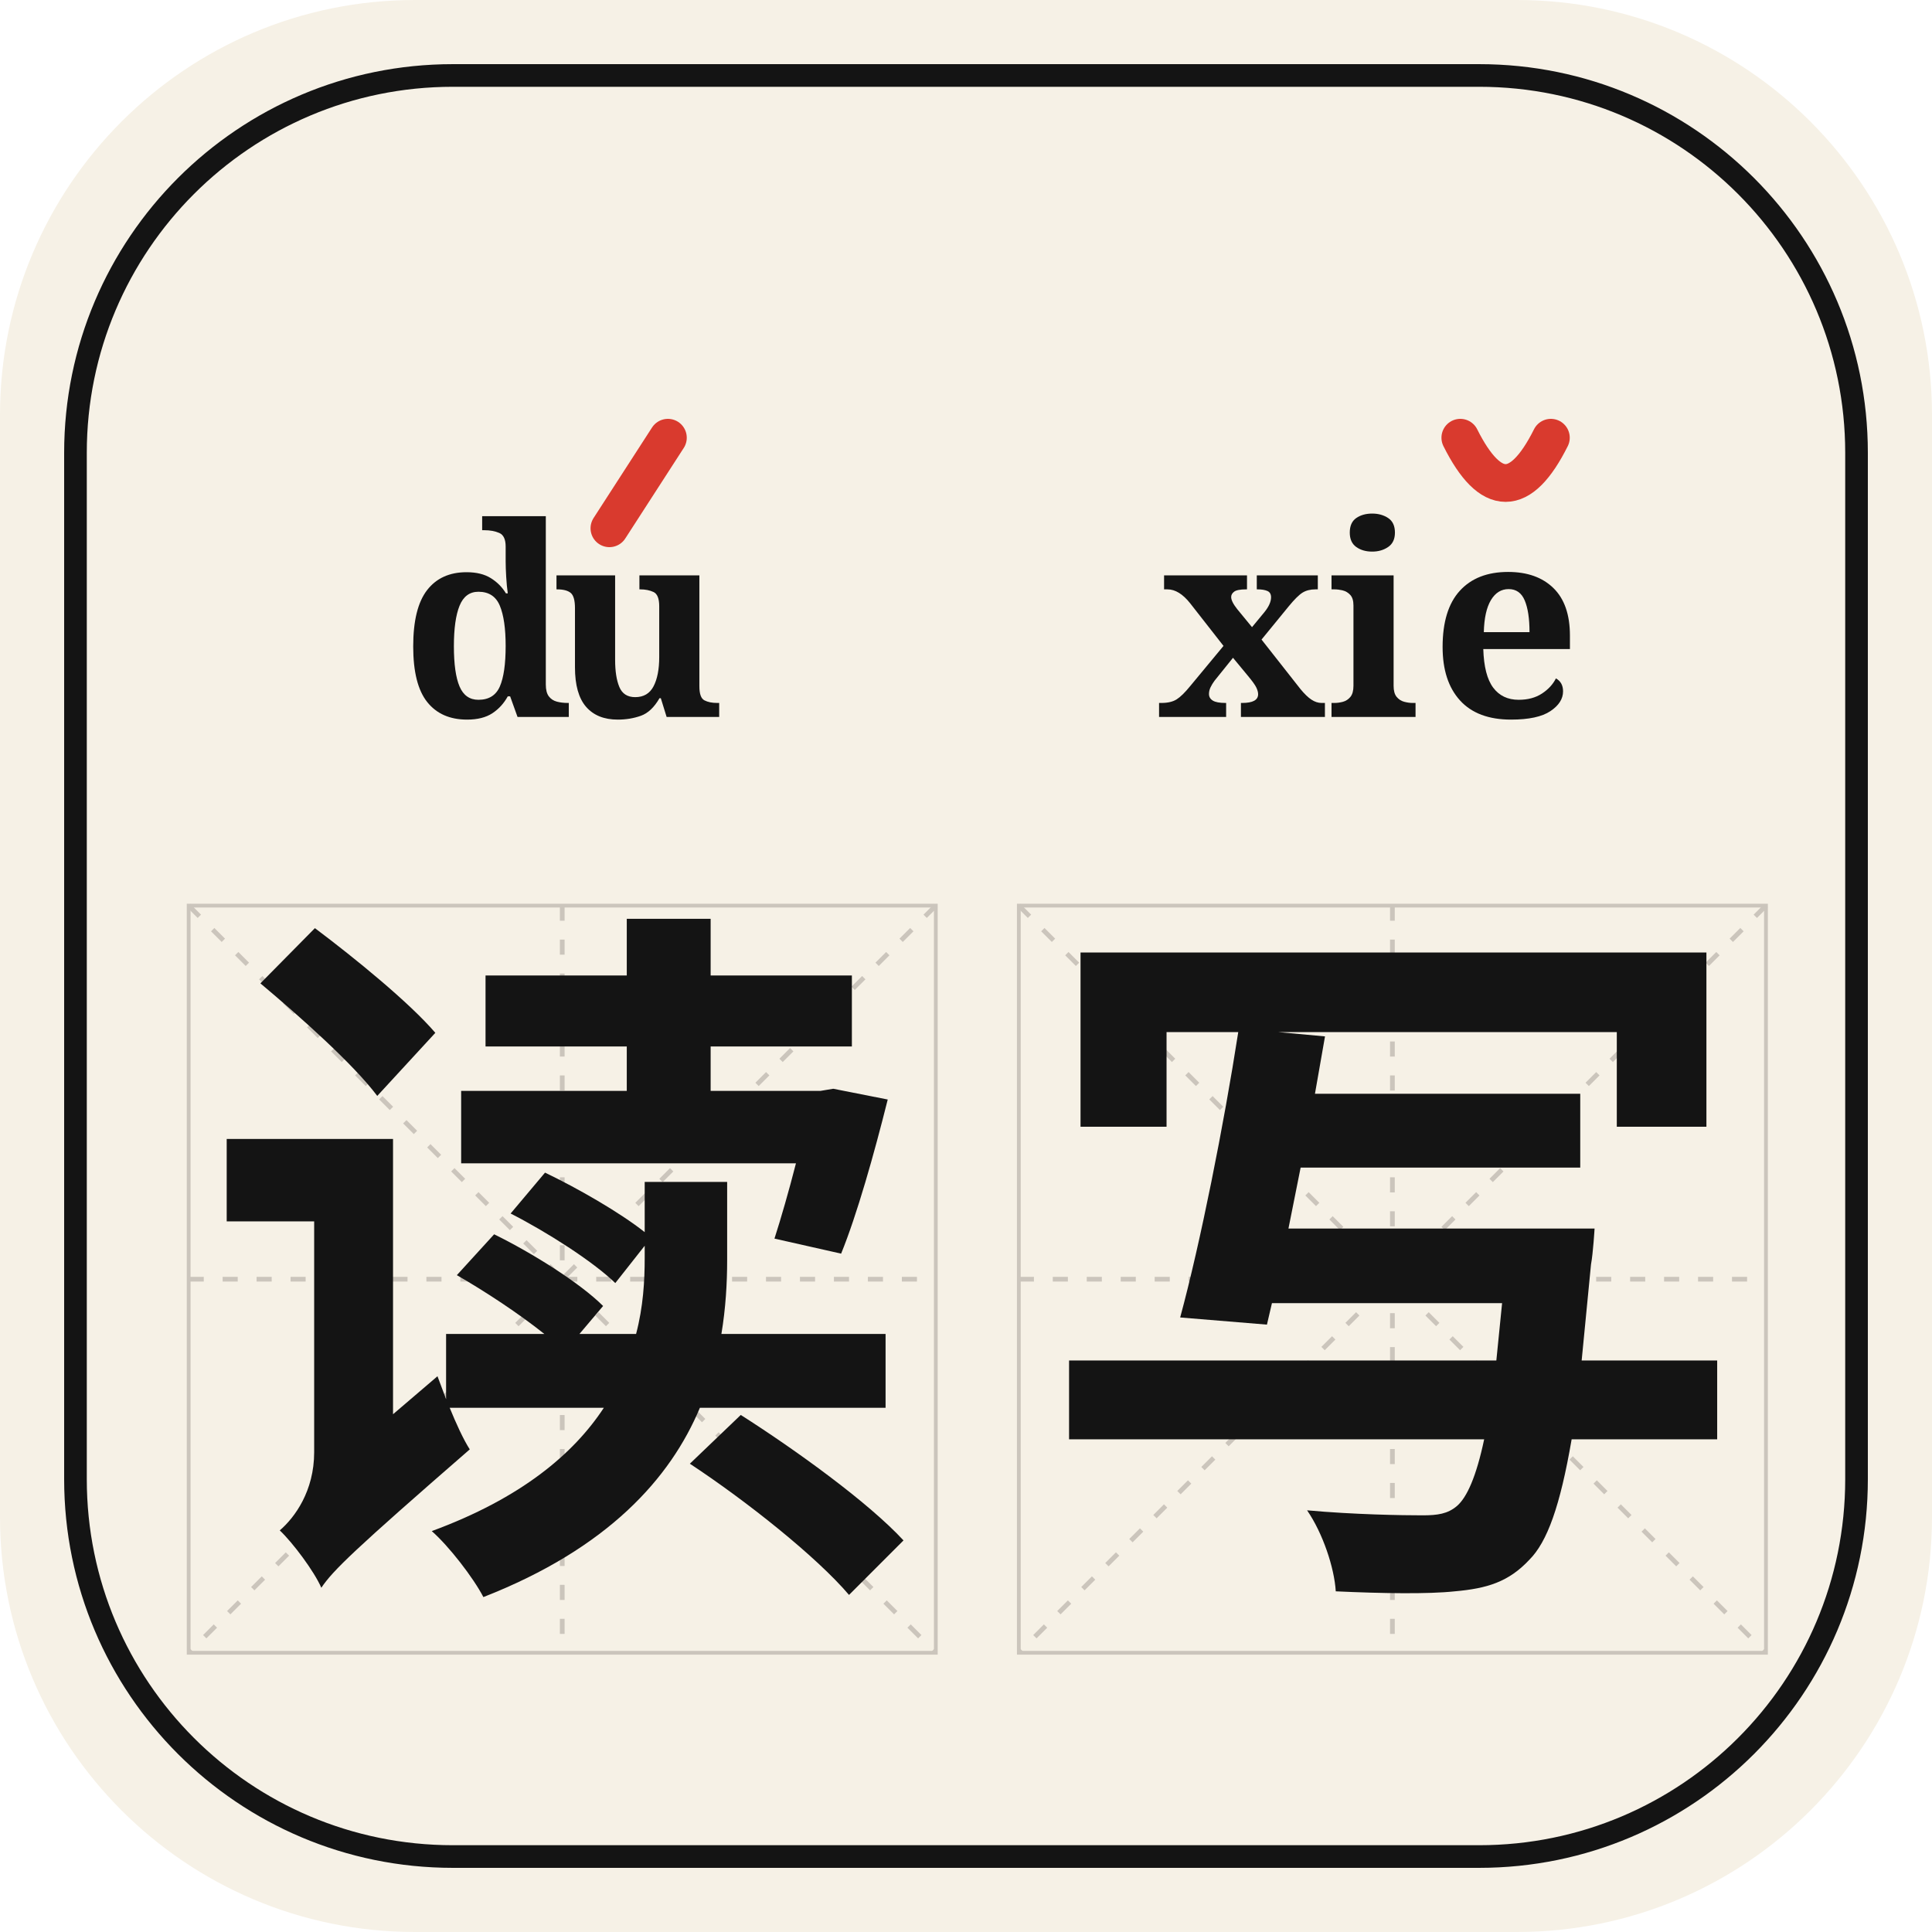
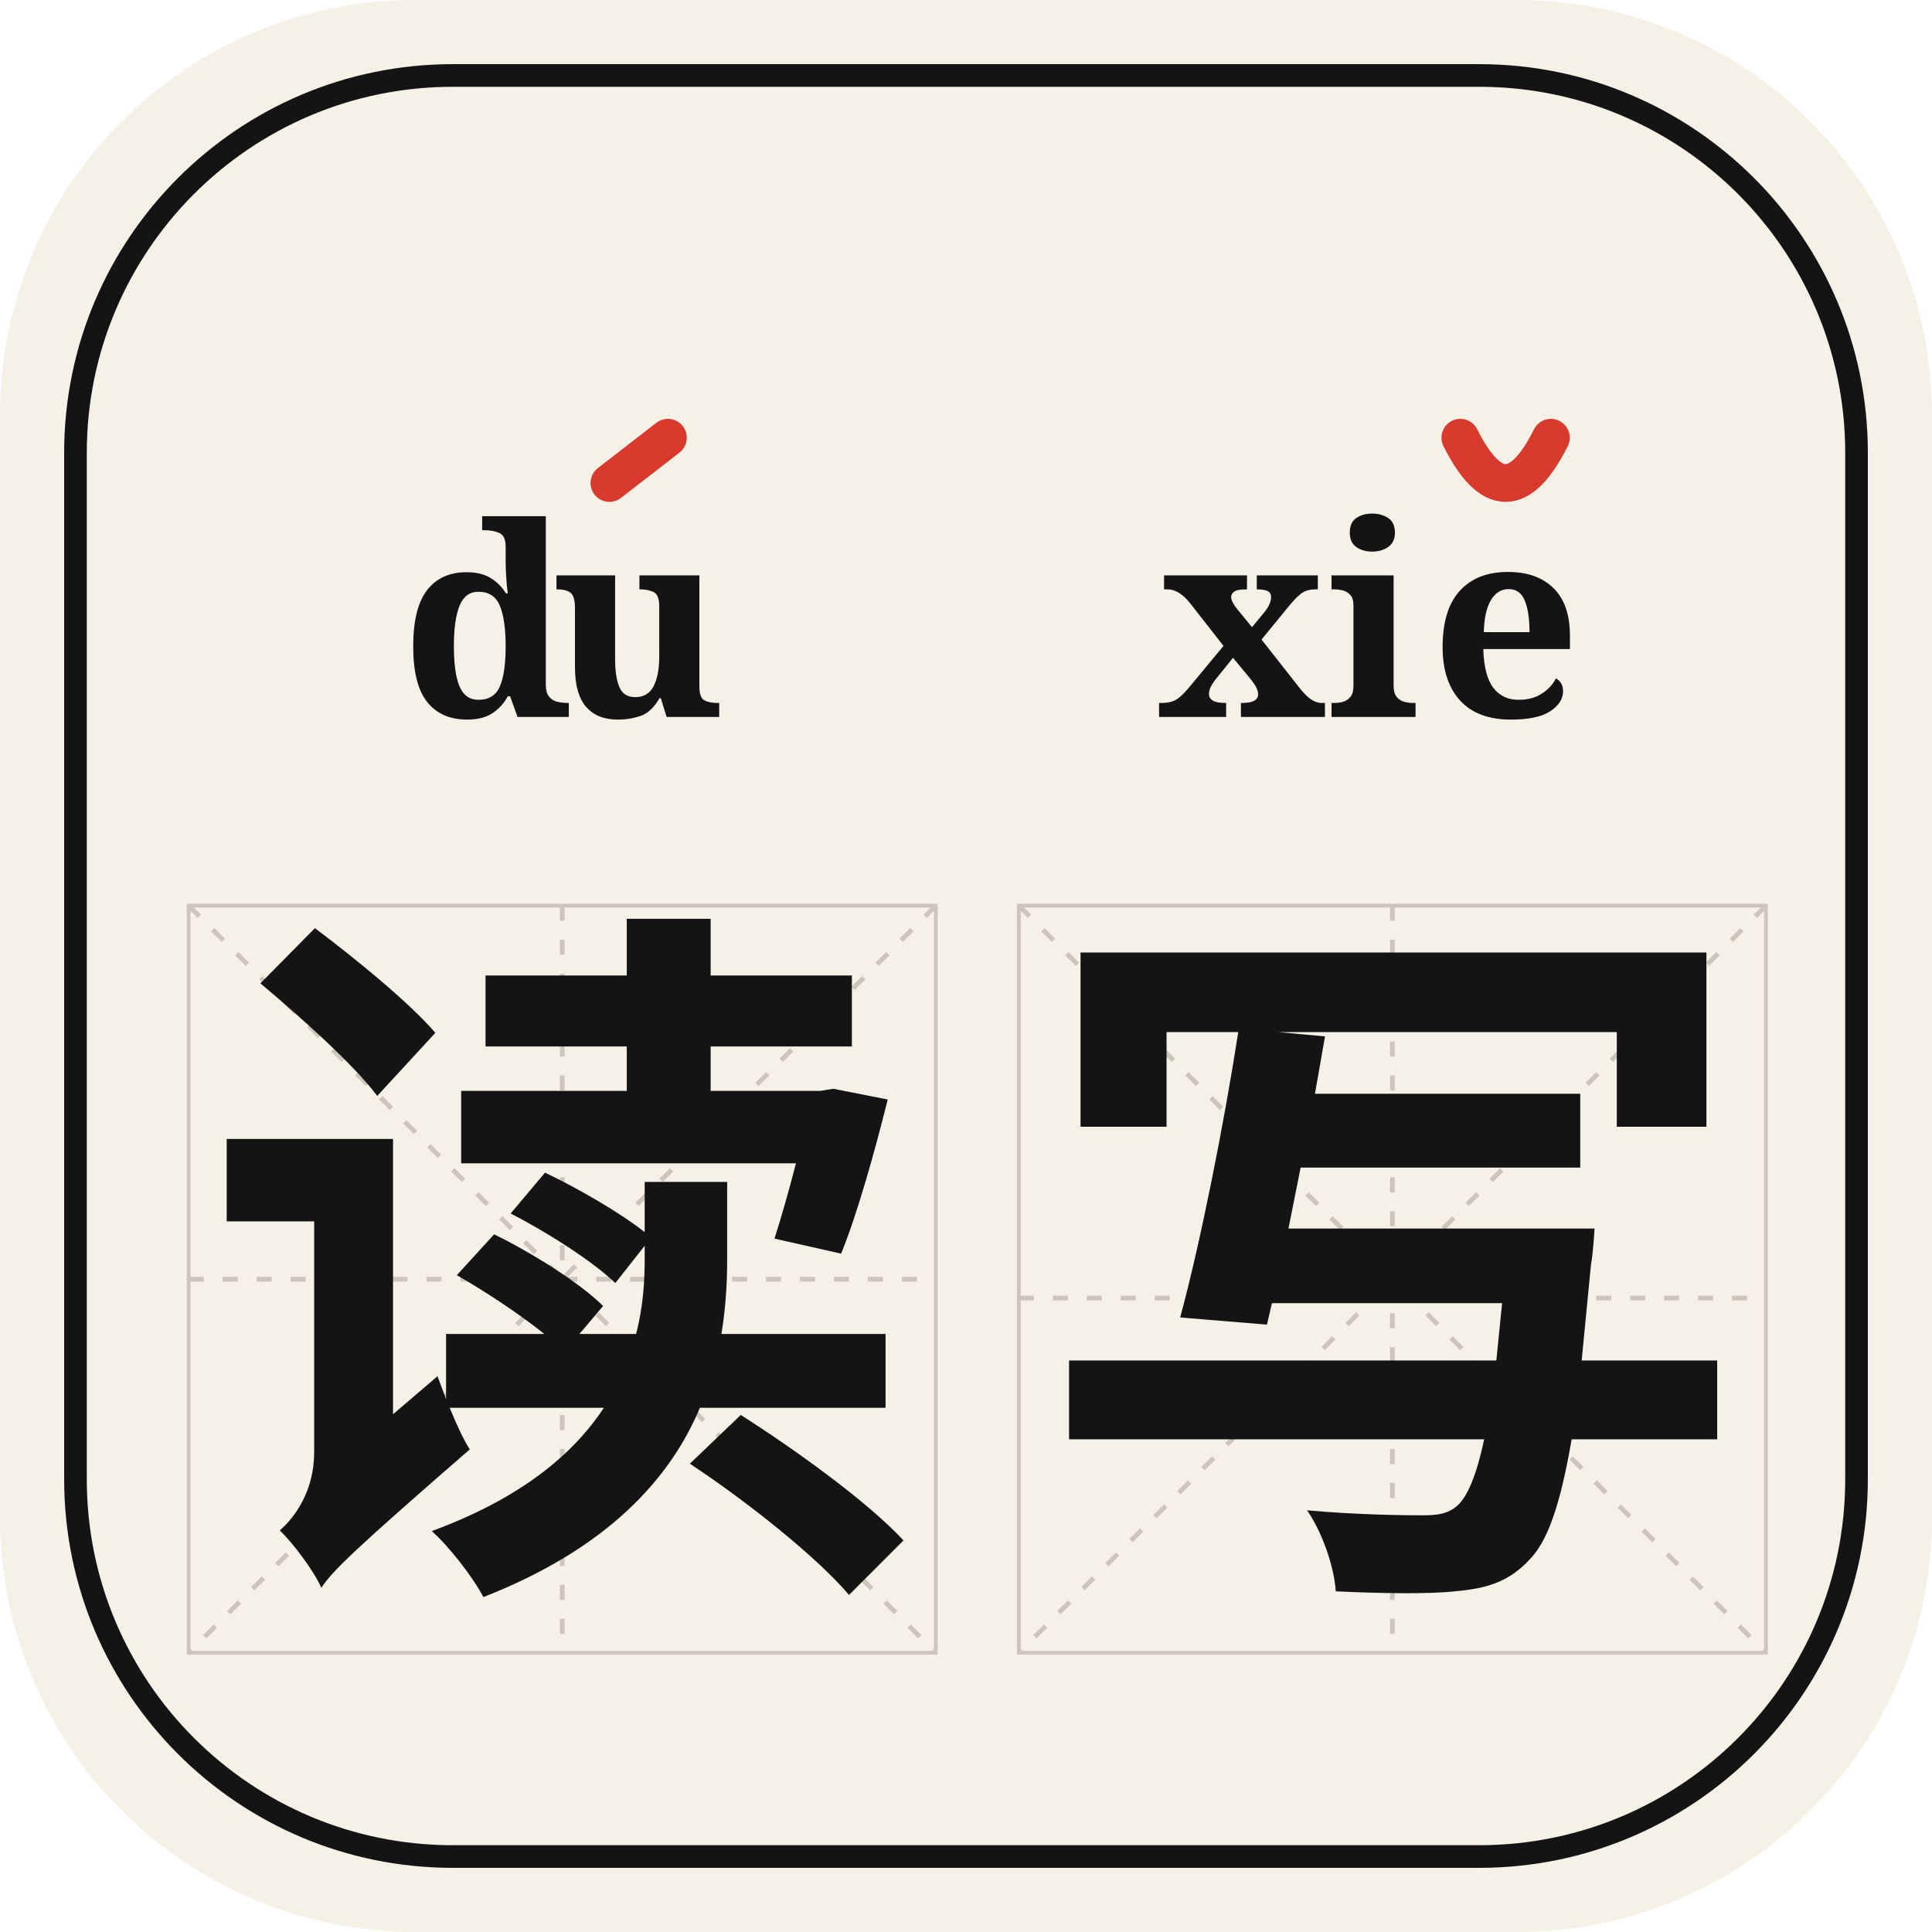
<svg xmlns="http://www.w3.org/2000/svg" viewBox="0 0 1024 1024" width="1024" height="1024">
  <defs>
    <style>
      .pinyin { font-family: serif; font-size: 140px; font-weight: 600; fill: #141414; }
      .hanzi { font-family: serif; font-size: 380px; font-weight: 800; fill: #141414; }
    </style>
  </defs>
  <rect x="0" y="0" width="1024" height="1024" rx="220" ry="220" fill="#F6F1E6" />
  <rect x="40" y="40" width="944" height="944" rx="200" ry="200" fill="none" stroke="#141414" stroke-width="12" />
  <text class="pinyin" x="258" y="380" text-anchor="middle">d</text>
  <text class="pinyin" x="338" y="380" text-anchor="middle">u</text>
-   <line x1="323" y1="280" x2="354" y2="232" stroke="#D93A2E" stroke-width="20" stroke-linecap="round" />
+   <line x1="323" y1="256" x2="354" y2="232" stroke="#D93A2E" stroke-width="20" stroke-linecap="round" />
  <g stroke="#A8A099" stroke-width="2.5" stroke-dasharray="8 10" opacity="0.55">
    <rect x="100" y="480" width="396" height="396" fill="none" stroke="#A8A099" stroke-width="2" stroke-dasharray="0" />
    <line x1="298" y1="480" x2="298" y2="876" />
    <line x1="100" y1="678" x2="496" y2="678" />
    <line x1="100" y1="480" x2="496" y2="876" />
    <line x1="496" y1="480" x2="100" y2="876" />
  </g>
  <text class="hanzi" x="298" y="810" text-anchor="middle">读</text>
  <text class="pinyin" x="658" y="380" text-anchor="middle">x</text>
  <text class="pinyin" x="728" y="380" text-anchor="middle">i</text>
  <text class="pinyin" x="798" y="380" text-anchor="middle">e</text>
  <path d="M 774 232 Q 798 280 822 232" fill="none" stroke="#D93A2E" stroke-width="20" stroke-linecap="round" />
  <g stroke="#A8A099" stroke-width="2.5" stroke-dasharray="8 10" opacity="0.55">
    <rect x="540" y="480" width="396" height="396" fill="none" stroke="#A8A099" stroke-width="2" stroke-dasharray="0" />
    <line x1="738" y1="480" x2="738" y2="876" />
-     <line x1="540" y1="678" x2="936" y2="678" />
+     <line x1="540" y1="688" x2="936" y2="688" />
    <line x1="540" y1="480" x2="936" y2="876" />
    <line x1="936" y1="480" x2="540" y2="876" />
  </g>
  <text class="hanzi" x="738" y="810" text-anchor="middle">写</text>
</svg>
